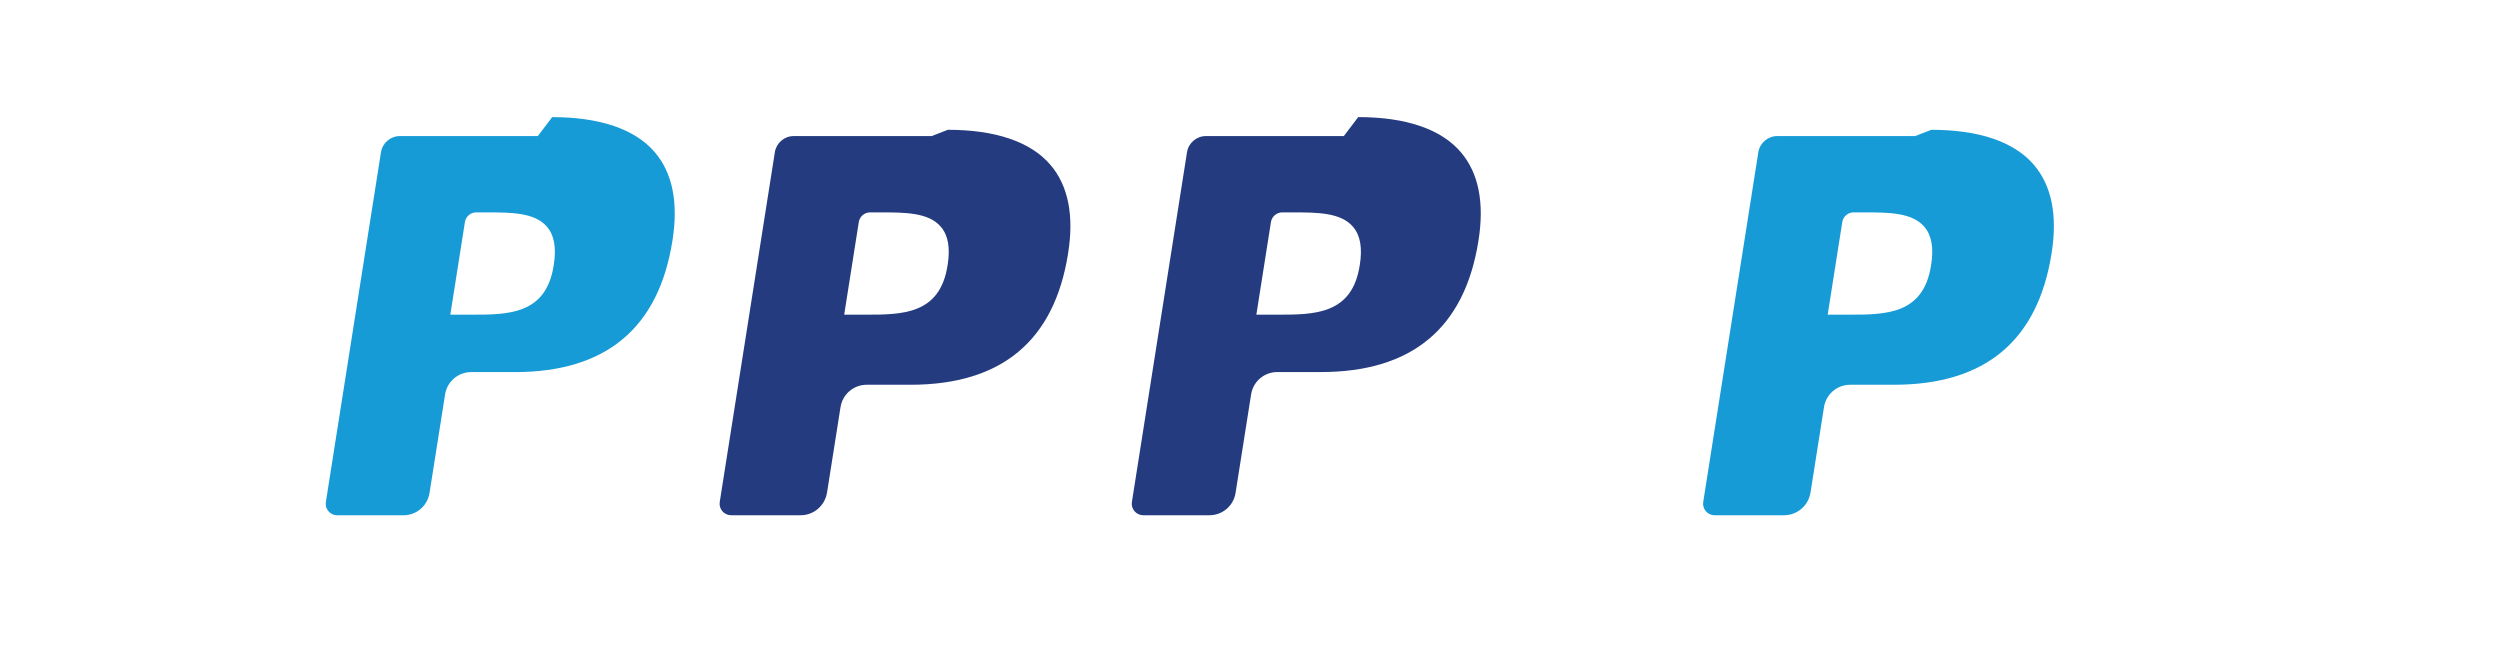
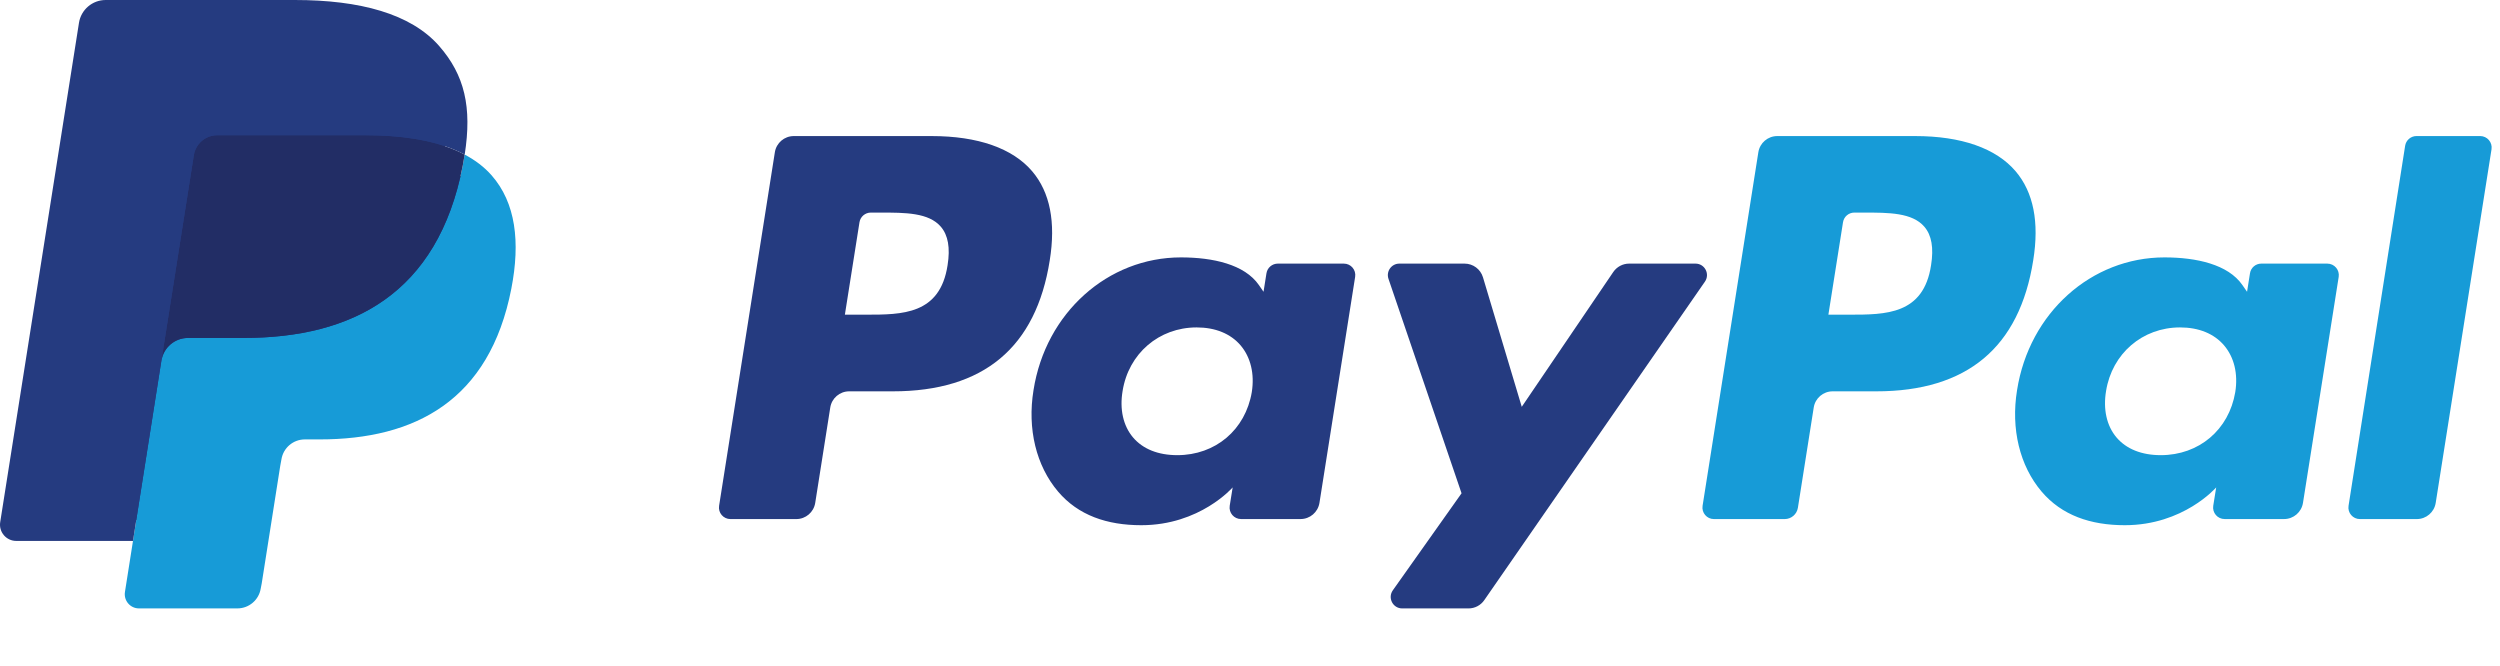
- <svg xmlns="http://www.w3.org/2000/svg" viewBox="0 0 124 33" role="img" aria-label="PayPal">
-   <path fill="#253B80" d="M46.211 6.749h-6.839a.95.95 0 0 0-.939.798l-2.734 17.351a.57.57 0 0 0 .561.658h3.455c.653 0 1.207-.484 1.305-1.127l.012-.067.648-4.106.008-.045a1.31 1.31 0 0 1 1.305-1.127h2.168c4.522 0 7.131-2.185 7.814-6.5.307-1.89.012-3.375-.877-4.412-.979-1.141-2.719-1.734-5.085-1.734zm.789 6.405c-.373 2.454-2.259 2.454-4.089 2.454h-1.039l.724-4.593a.57.57 0 0 1 .561-.481h.476c1.248 0 2.427 0 3.033.715.364.422.474 1.048.335 1.905z" />
-   <path fill="#253B80" d="M66.654 6.749h-6.84a.95.95 0 0 0-.938.798l-2.734 17.351a.57.57 0 0 0 .56.658h3.29a1.31 1.31 0 0 0 1.287-1.078l.781-4.946a1.31 1.31 0 0 1 1.287-1.078h2.168c4.522 0 7.131-2.185 7.814-6.5.307-1.89.012-3.375-.877-4.412-.979-1.141-2.719-1.734-5.085-1.734zm.789 6.405c-.373 2.454-2.259 2.454-4.089 2.454h-1.039l.724-4.593a.57.57 0 0 1 .561-.481h.476c1.248 0 2.427 0 3.033.715.364.422.474 1.048.335 1.905z" />
-   <path fill="#179BD7" d="M94.992 6.749h-6.84a.95.95 0 0 0-.938.798l-2.734 17.351a.57.57 0 0 0 .56.658h3.455c.653 0 1.207-.484 1.305-1.127l.012-.067.648-4.106.008-.045a1.31 1.31 0 0 1 1.305-1.127h2.168c4.522 0 7.131-2.185 7.814-6.5.307-1.89.012-3.375-.877-4.412-.979-1.141-2.719-1.734-5.085-1.734zm.789 6.405c-.373 2.454-2.259 2.454-4.089 2.454h-1.039l.724-4.593a.57.57 0 0 1 .561-.481h.476c1.248 0 2.427 0 3.033.715.364.422.474 1.048.335 1.905z" />
-   <path fill="#179BD7" d="M26.675 6.749h-6.84a.95.95 0 0 0-.938.798L16.163 24.9a.57.57 0 0 0 .56.658h3.29a1.31 1.31 0 0 0 1.287-1.078l.781-4.946a1.31 1.31 0 0 1 1.287-1.078h2.168c4.522 0 7.131-2.185 7.814-6.5.307-1.89.012-3.375-.877-4.412-.979-1.141-2.719-1.734-5.085-1.734zm.789 6.405c-.373 2.454-2.259 2.454-4.089 2.454h-1.039l.724-4.593a.57.57 0 0 1 .561-.481h.476c1.248 0 2.427 0 3.033.715.364.422.474 1.048.335 1.905z" />
+ <svg xmlns="http://www.w3.org/2000/svg" version="1.1" id="Layer_1" x="0px" y="0px" width="124px" height="33px" viewBox="0 0 124 33" enable-background="new 0 0 124 33" xml:space="preserve">
+   <path fill="#253B80" d="M46.211,6.749h-6.839c-0.468,0-0.866,0.34-0.939,0.802l-2.766,17.537c-0.055,0.346,0.213,0.658,0.564,0.658  h3.265c0.468,0,0.866-0.34,0.939-0.803l0.746-4.73c0.072-0.463,0.471-0.803,0.938-0.803h2.165c4.505,0,7.105-2.18,7.784-6.5  c0.306-1.89,0.013-3.375-0.872-4.415C50.224,7.353,48.5,6.749,46.211,6.749z M47,13.154c-0.374,2.454-2.249,2.454-4.062,2.454  h-1.032l0.724-4.583c0.043-0.277,0.283-0.481,0.563-0.481h0.473c1.235,0,2.4,0,3.002,0.704C47.027,11.668,47.137,12.292,47,13.154z" />
+   <path fill="#253B80" d="M66.654,13.075h-3.275c-0.279,0-0.52,0.204-0.563,0.481l-0.145,0.916l-0.229-0.332  c-0.709-1.029-2.29-1.373-3.868-1.373c-3.619,0-6.71,2.741-7.312,6.586c-0.313,1.918,0.132,3.752,1.22,5.031  c0.998,1.176,2.426,1.666,4.125,1.666c2.916,0,4.533-1.875,4.533-1.875l-0.146,0.91c-0.055,0.348,0.213,0.66,0.562,0.66h2.95  c0.469,0,0.865-0.34,0.939-0.803l1.77-11.209C67.271,13.388,67.004,13.075,66.654,13.075z M62.089,19.449  c-0.316,1.871-1.801,3.127-3.695,3.127c-0.951,0-1.711-0.305-2.199-0.883c-0.484-0.574-0.668-1.391-0.514-2.301  c0.295-1.855,1.805-3.152,3.67-3.152c0.93,0,1.686,0.309,2.184,0.892C62.034,17.721,62.232,18.543,62.089,19.449z" />
+   <path fill="#253B80" d="M84.096,13.075h-3.291c-0.314,0-0.609,0.156-0.787,0.417l-4.539,6.686l-1.924-6.425  c-0.121-0.402-0.492-0.678-0.912-0.678h-3.234c-0.393,0-0.666,0.384-0.541,0.754l3.625,10.638l-3.408,4.811  c-0.268,0.379,0.002,0.9,0.465,0.9h3.287c0.312,0,0.604-0.152,0.781-0.408L84.564,13.97C84.826,13.592,84.557,13.075,84.096,13.075z  " />
+   <path fill="#179BD7" d="M94.992,6.749h-6.84c-0.467,0-0.865,0.34-0.938,0.802l-2.766,17.537c-0.055,0.346,0.213,0.658,0.562,0.658  h3.51c0.326,0,0.605-0.238,0.656-0.562l0.785-4.971c0.072-0.463,0.471-0.803,0.938-0.803h2.164c4.506,0,7.105-2.18,7.785-6.5  c0.307-1.89,0.012-3.375-0.873-4.415C99.004,7.353,97.281,6.749,94.992,6.749z M95.781,13.154c-0.373,2.454-2.248,2.454-4.062,2.454  h-1.031l0.725-4.583c0.043-0.277,0.281-0.481,0.562-0.481h0.473c1.234,0,2.4,0,3.002,0.704  C95.809,11.668,95.918,12.292,95.781,13.154z" />
+   <path fill="#179BD7" d="M115.434,13.075h-3.273c-0.281,0-0.52,0.204-0.562,0.481l-0.145,0.916l-0.23-0.332  c-0.709-1.029-2.289-1.373-3.867-1.373c-3.619,0-6.709,2.741-7.311,6.586c-0.312,1.918,0.131,3.752,1.219,5.031  c1,1.176,2.426,1.666,4.125,1.666c2.916,0,4.533-1.875,4.533-1.875l-0.146,0.91c-0.055,0.348,0.213,0.66,0.564,0.66h2.949  c0.467,0,0.865-0.34,0.938-0.803l1.771-11.209C116.053,13.388,115.785,13.075,115.434,13.075z M110.869,19.449  c-0.314,1.871-1.801,3.127-3.695,3.127c-0.949,0-1.711-0.305-2.199-0.883c-0.484-0.574-0.666-1.391-0.514-2.301  c0.297-1.855,1.805-3.152,3.67-3.152c0.93,0,1.686,0.309,2.184,0.892C110.816,17.721,111.014,18.543,110.869,19.449z" />
+   <path fill="#179BD7" d="M119.295,7.23l-2.807,17.858c-0.055,0.346,0.213,0.658,0.562,0.658h2.822c0.469,0,0.867-0.34,0.939-0.803  l2.768-17.536c0.055-0.346-0.213-0.659-0.562-0.659h-3.16C119.578,6.749,119.338,6.953,119.295,7.23z" />
+   <path fill="#253B80" d="M7.266,29.154l0.523-3.322l-1.165-0.027H1.061L4.927,1.292C4.939,1.218,4.978,1.149,5.035,1.1  c0.057-0.049,0.13-0.076,0.206-0.076h9.38c3.114,0,5.263,0.648,6.385,1.927c0.526,0.6,0.861,1.227,1.023,1.917  c0.17,0.724,0.173,1.589,0.007,2.644l-0.012,0.077v0.676l0.526,0.298c0.443,0.235,0.795,0.504,1.065,0.812  c0.45,0.513,0.741,1.165,0.864,1.938c0.127,0.795,0.085,1.741-0.123,2.812c-0.24,1.232-0.628,2.305-1.152,3.183  c-0.482,0.809-1.096,1.48-1.825,2c-0.696,0.494-1.523,0.869-2.458,1.109c-0.906,0.236-1.939,0.355-3.072,0.355h-0.73  c-0.522,0-1.029,0.188-1.427,0.525c-0.399,0.344-0.663,0.814-0.744,1.328l-0.055,0.299l-0.924,5.855l-0.042,0.215  c-0.011,0.068-0.03,0.102-0.058,0.125c-0.025,0.021-0.061,0.035-0.096,0.035H7.266z" />
+   <path fill="#179BD7" d="M23.048,7.667L23.048,7.667L23.048,7.667c-0.028,0.179-0.06,0.362-0.096,0.55  c-1.237,6.351-5.469,8.545-10.874,8.545H9.326c-0.661,0-1.218,0.48-1.321,1.132l0,0l0,0L6.596,26.83l-0.399,2.533  c-0.067,0.428,0.263,0.814,0.695,0.814h4.881c0.578,0,1.069-0.42,1.16-0.99l0.048-0.248l0.919-5.832l0.059-0.32  c0.09-0.572,0.582-0.992,1.16-0.992h0.73c4.729,0,8.431-1.92,9.513-7.476c0.452-2.321,0.218-4.259-0.978-5.622  C24.022,8.286,23.573,7.945,23.048,7.667z" />
+   <path fill="#222D65" d="M21.754,7.151c-0.189-0.055-0.384-0.105-0.584-0.15c-0.201-0.044-0.407-0.083-0.619-0.117  c-0.742-0.12-1.555-0.177-2.426-0.177h-7.352c-0.181,0-0.353,0.041-0.507,0.115C9.927,6.985,9.675,7.306,9.614,7.699L8.05,17.605  l-0.045,0.289c0.103-0.652,0.66-1.132,1.321-1.132h2.752c5.405,0,9.637-2.195,10.874-8.545c0.037-0.188,0.068-0.371,0.096-0.55  c-0.313-0.166-0.652-0.308-1.017-0.429C21.941,7.208,21.848,7.179,21.754,7.151z" />
+   <path fill="#253B80" d="M9.614,7.699c0.061-0.393,0.313-0.714,0.652-0.876c0.155-0.074,0.326-0.115,0.507-0.115h7.352  c0.871,0,1.684,0.057,2.426,0.177c0.212,0.034,0.418,0.073,0.619,0.117c0.2,0.045,0.395,0.095,0.584,0.15  c0.094,0.028,0.187,0.057,0.278,0.086c0.365,0.121,0.704,0.264,1.017,0.429c0.368-2.347-0.003-3.945-1.272-5.392  C20.378,0.682,17.853,0,14.622,0h-9.38c-0.66,0-1.223,0.48-1.325,1.133L0.01,25.898c-0.077,0.49,0.301,0.932,0.795,0.932h5.791  l1.454-9.225L9.614,7.699z" />
</svg>
